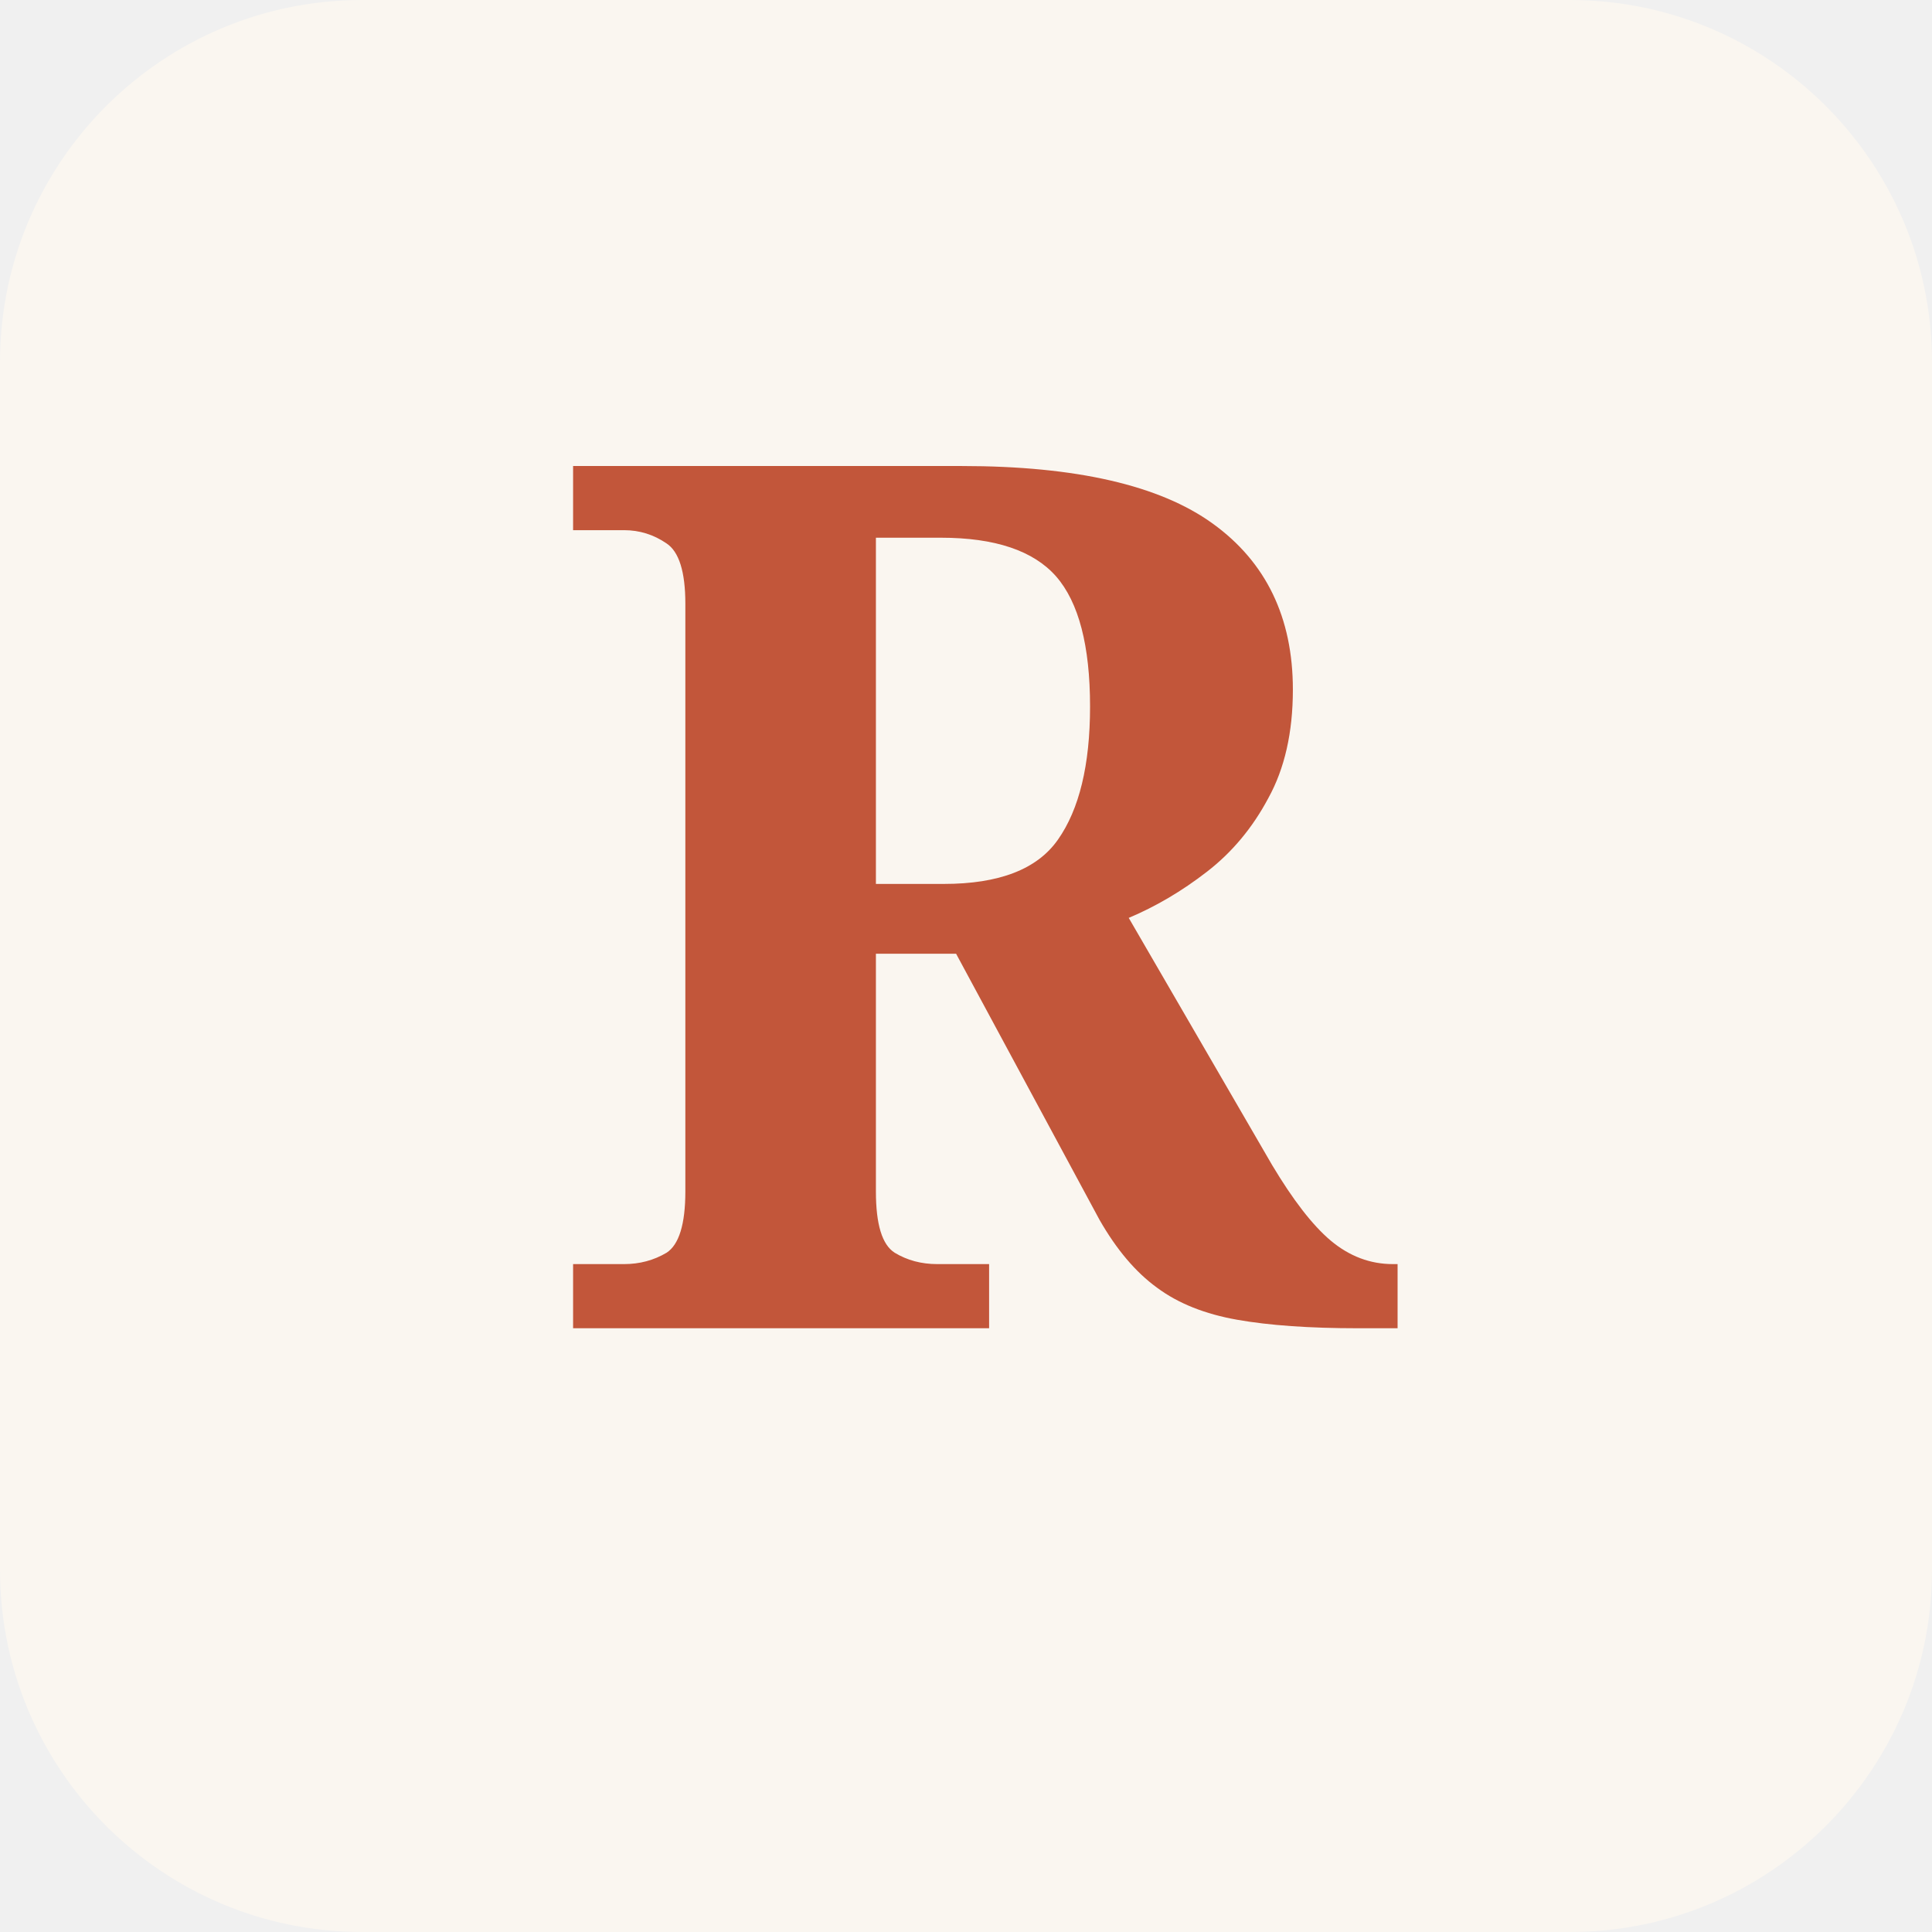
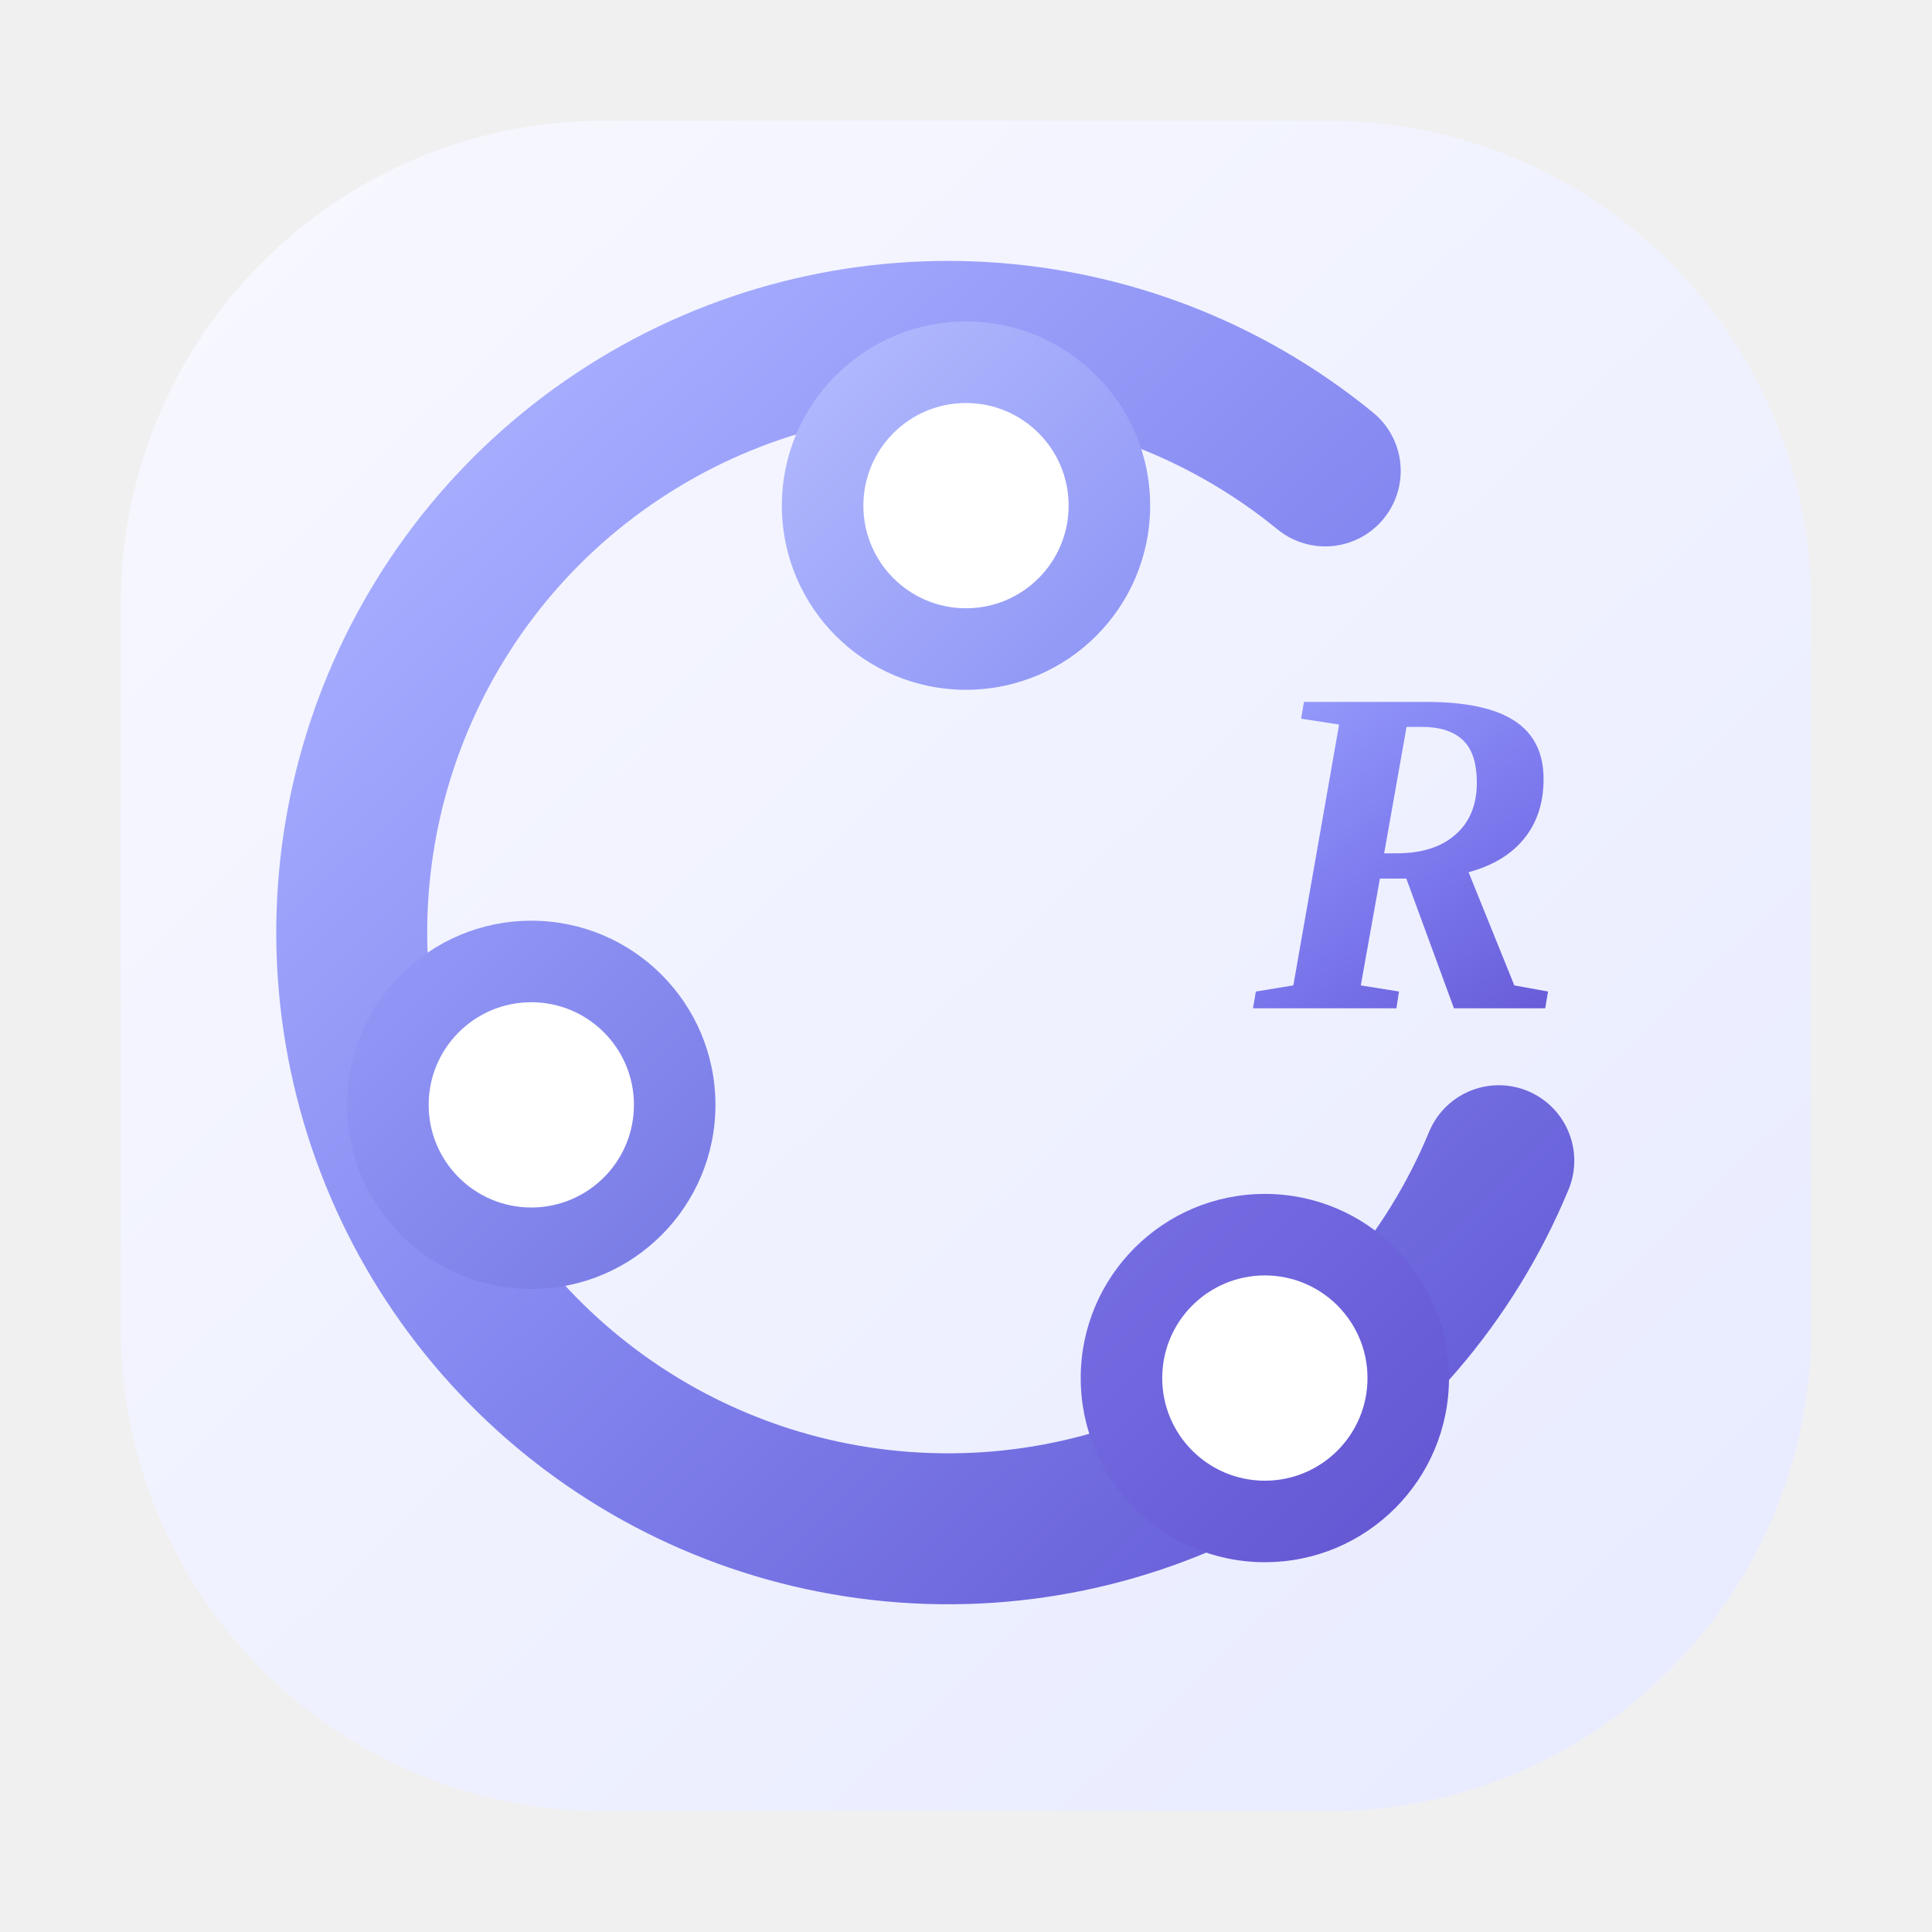
- <svg xmlns="http://www.w3.org/2000/svg" viewBox="0 0 32 32">
-   <rect width="32" height="32" rx="6" fill="#FAF6F0" />
-   <text x="16" y="22" font-family="Georgia, serif" font-size="20" font-weight="600" text-anchor="middle" fill="#C2563A">R</text>
+ <svg xmlns="http://www.w3.org/2000/svg" viewBox="0 0 128 128" role="img" aria-labelledby="title desc">
+   <defs>
+     <linearGradient id="bg" x1="15" y1="13" x2="113" y2="116" gradientUnits="userSpaceOnUse">
+       <stop offset="0" stop-color="#F7F7FF" />
+       <stop offset="0.55" stop-color="#EFF1FF" />
+       <stop offset="1" stop-color="#E8EBFF" />
+     </linearGradient>
+     <linearGradient id="orbit" x1="31" y1="28" x2="101" y2="101" gradientUnits="userSpaceOnUse">
+       <stop offset="0" stop-color="#A7AEFF" />
+       <stop offset="0.45" stop-color="#8588F0" />
+       <stop offset="1" stop-color="#6257D3" />
+     </linearGradient>
+     <linearGradient id="rPurple" x1="82" y1="43" x2="104" y2="75" gradientUnits="userSpaceOnUse">
+       <stop offset="0" stop-color="#9CA5FF" />
+       <stop offset="0.45" stop-color="#7E7BEF" />
+       <stop offset="1" stop-color="#5B4CCB" />
+     </linearGradient>
+     <linearGradient id="nodeTop" x1="51" y1="19" x2="78" y2="46" gradientUnits="userSpaceOnUse">
+       <stop offset="0" stop-color="#B8C0FF" />
+       <stop offset="1" stop-color="#8990F4" />
+     </linearGradient>
+     <linearGradient id="nodeMid" x1="21" y1="61" x2="50" y2="90" gradientUnits="userSpaceOnUse">
+       <stop offset="0" stop-color="#969CFA" />
+       <stop offset="1" stop-color="#7273DF" />
+     </linearGradient>
+     <linearGradient id="nodeLow" x1="72" y1="80" x2="103" y2="111" gradientUnits="userSpaceOnUse">
+       <stop offset="0" stop-color="#776FE4" />
+       <stop offset="1" stop-color="#5B4CCB" />
+     </linearGradient>
+   </defs>
+   <rect x="8" y="8" width="112" height="112" rx="32" fill="url(#bg)" />
+   <path d="M87.8 31.2A39.5 39.5 0 1 0 99.3 76.9" fill="none" stroke="url(#orbit)" stroke-width="10" stroke-linecap="round" stroke-linejoin="round" />
+   <text x="93.4" y="66.8" fill="url(#rPurple)" font-family="Georgia, 'Times New Roman', serif" font-size="31" font-style="italic" font-weight="700" text-anchor="middle">R</text>
+   <circle cx="64" cy="33.5" r="12.2" fill="url(#nodeTop)" />
+   <circle cx="64" cy="33.5" r="6.8" fill="#FFFFFF" />
+   <circle cx="35.2" cy="73.2" r="12.2" fill="url(#nodeMid)" />
+   <circle cx="35.2" cy="73.2" r="6.8" fill="#FFFFFF" />
+   <circle cx="83.8" cy="91.3" r="12.2" fill="url(#nodeLow)" />
+   <circle cx="83.8" cy="91.3" r="6.8" fill="#FFFFFF" />
</svg>
